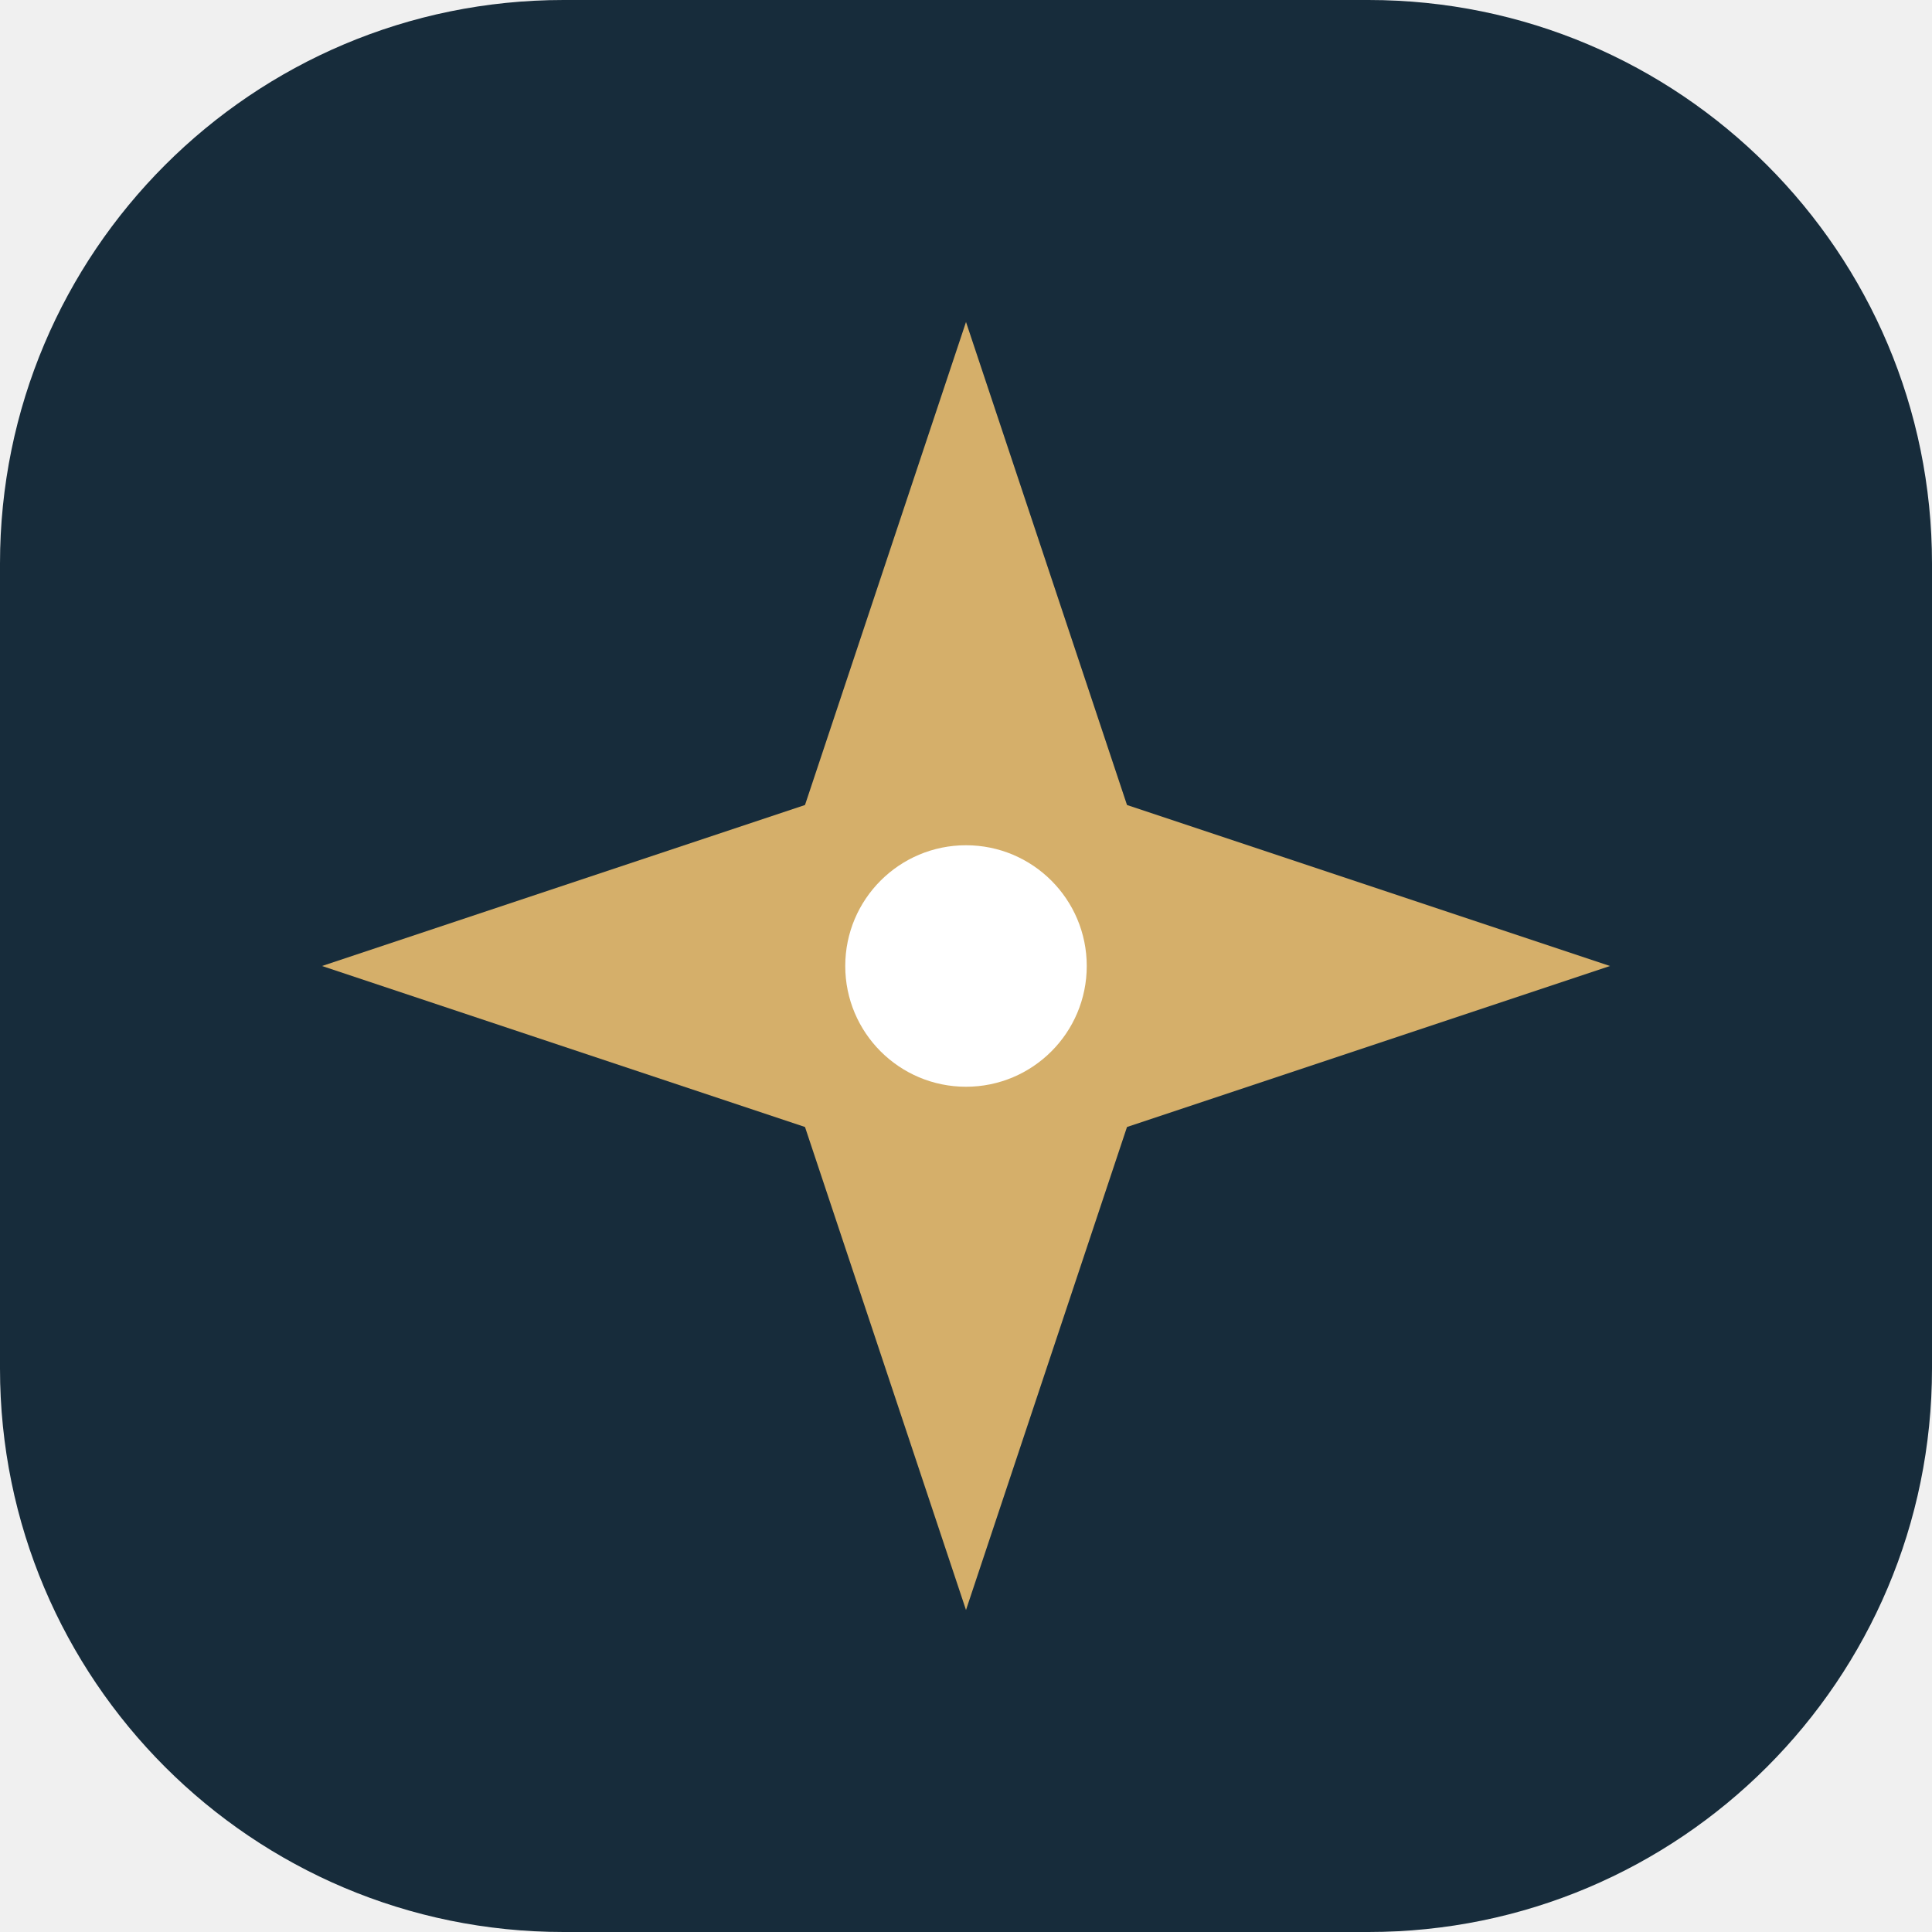
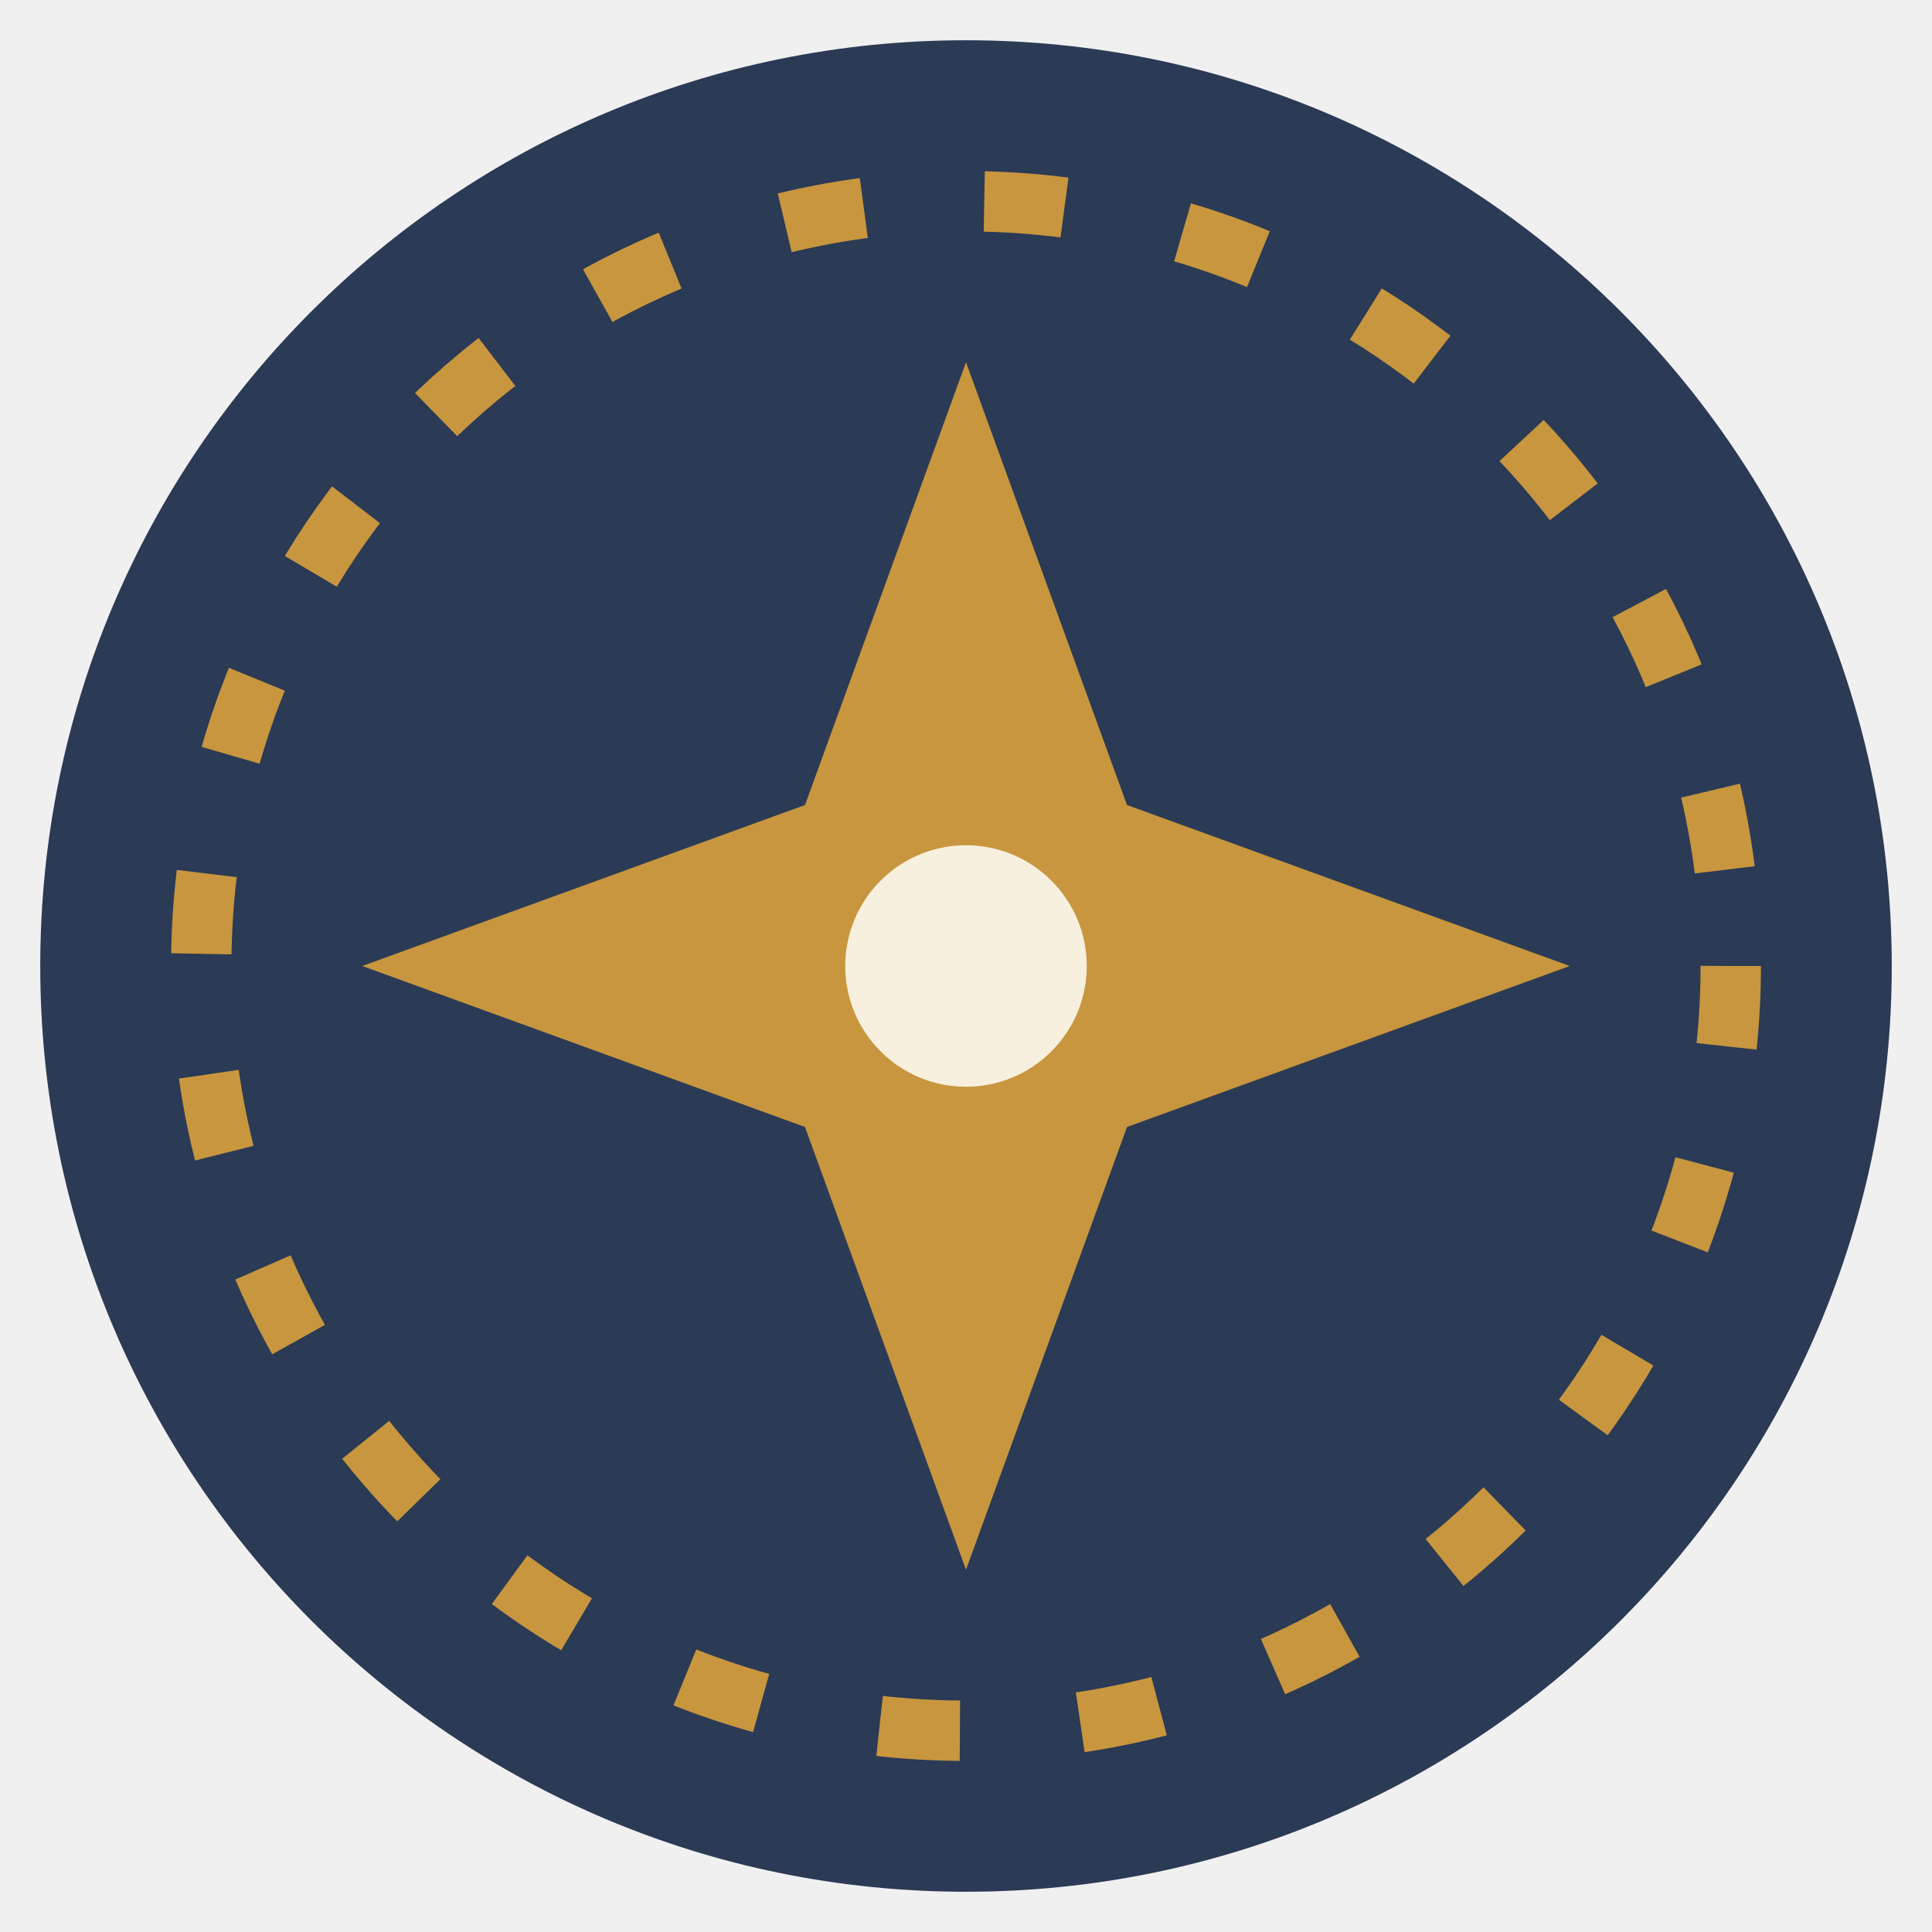
<svg xmlns="http://www.w3.org/2000/svg" viewBox="0 0 48 48">
-   <rect width="48" height="48" rx="14" fill="#172c3b" />
-   <path d="m24 8 4 12 12 4-12 4-4 12-4-12-12-4 12-4Z" fill="#d5af6a" />
-   <circle cx="24" cy="24" r="3" fill="#fff" />
+   <circle cx="24" cy="24" r="23" fill="#2B3A55" />
+   <circle cx="24" cy="24" r="19" fill="none" stroke="#C8963E" stroke-width="1.5" stroke-dasharray="2 3" />
+   <path d="m24 9 4 11 11 4-11 4-4 11-4-11-11-4 11-4Z" fill="#C8963E" />
+   <circle cx="24" cy="24" r="3" fill="#F7F0DF" />
</svg>
